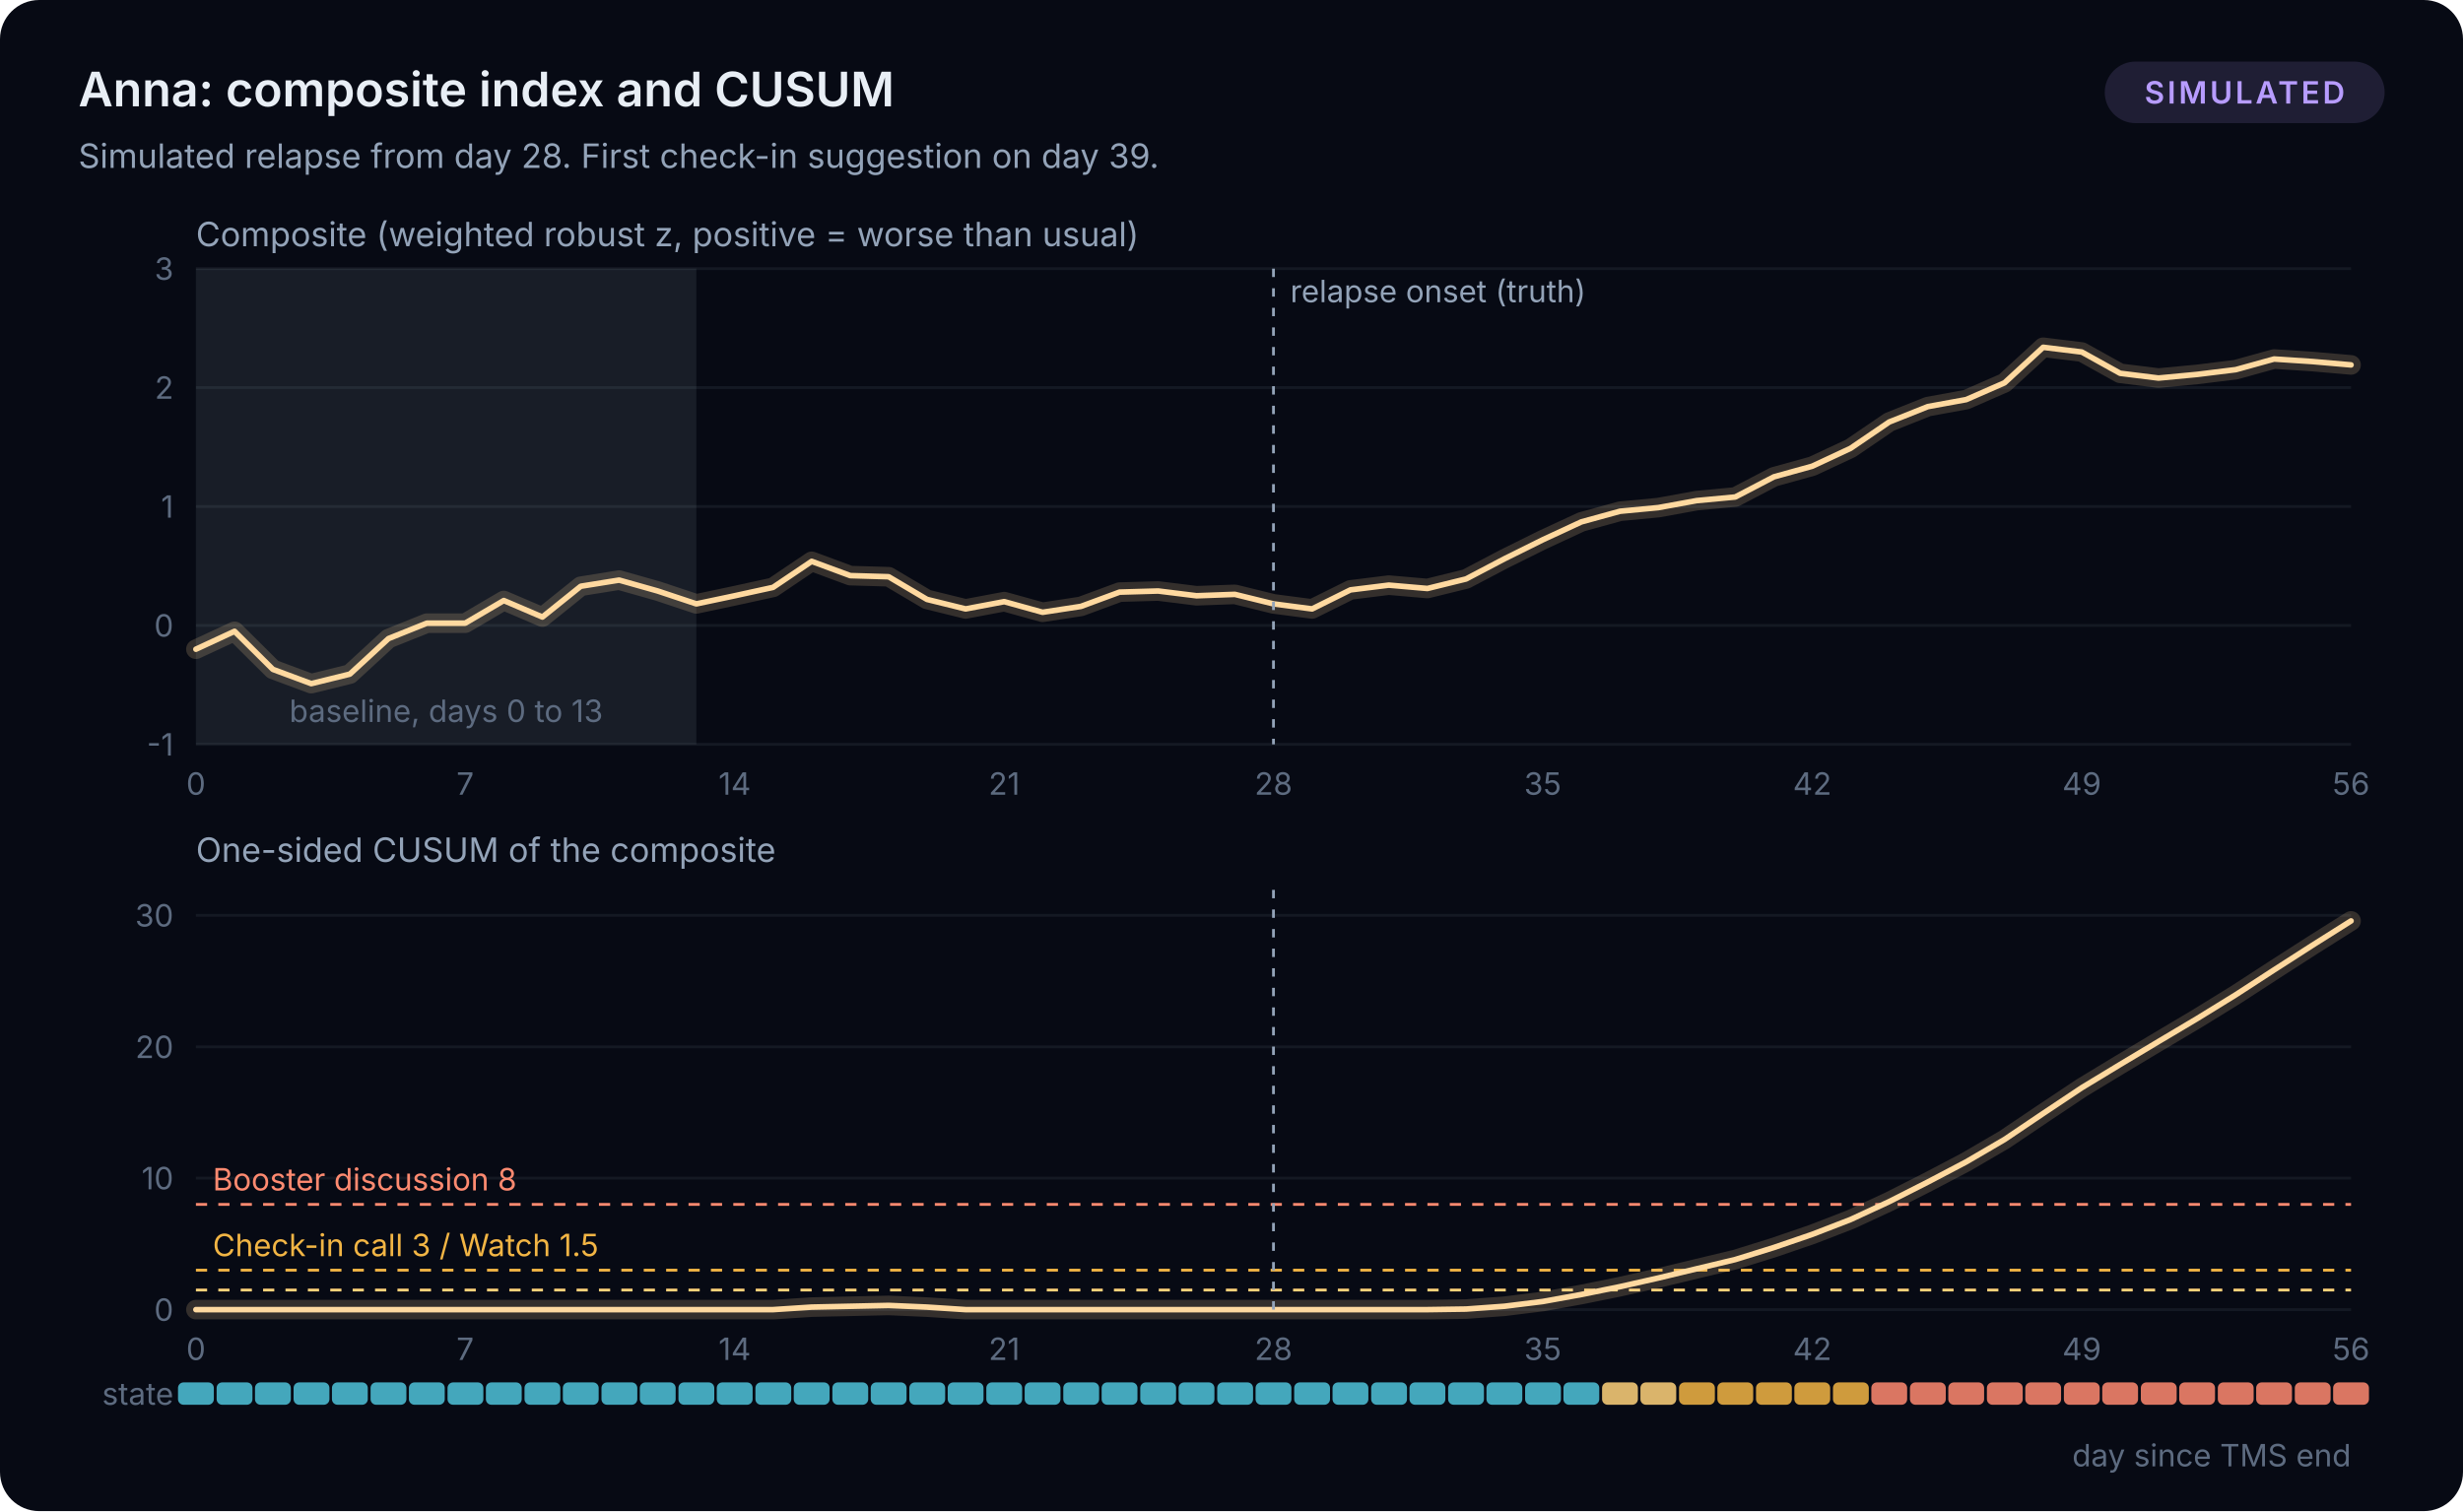
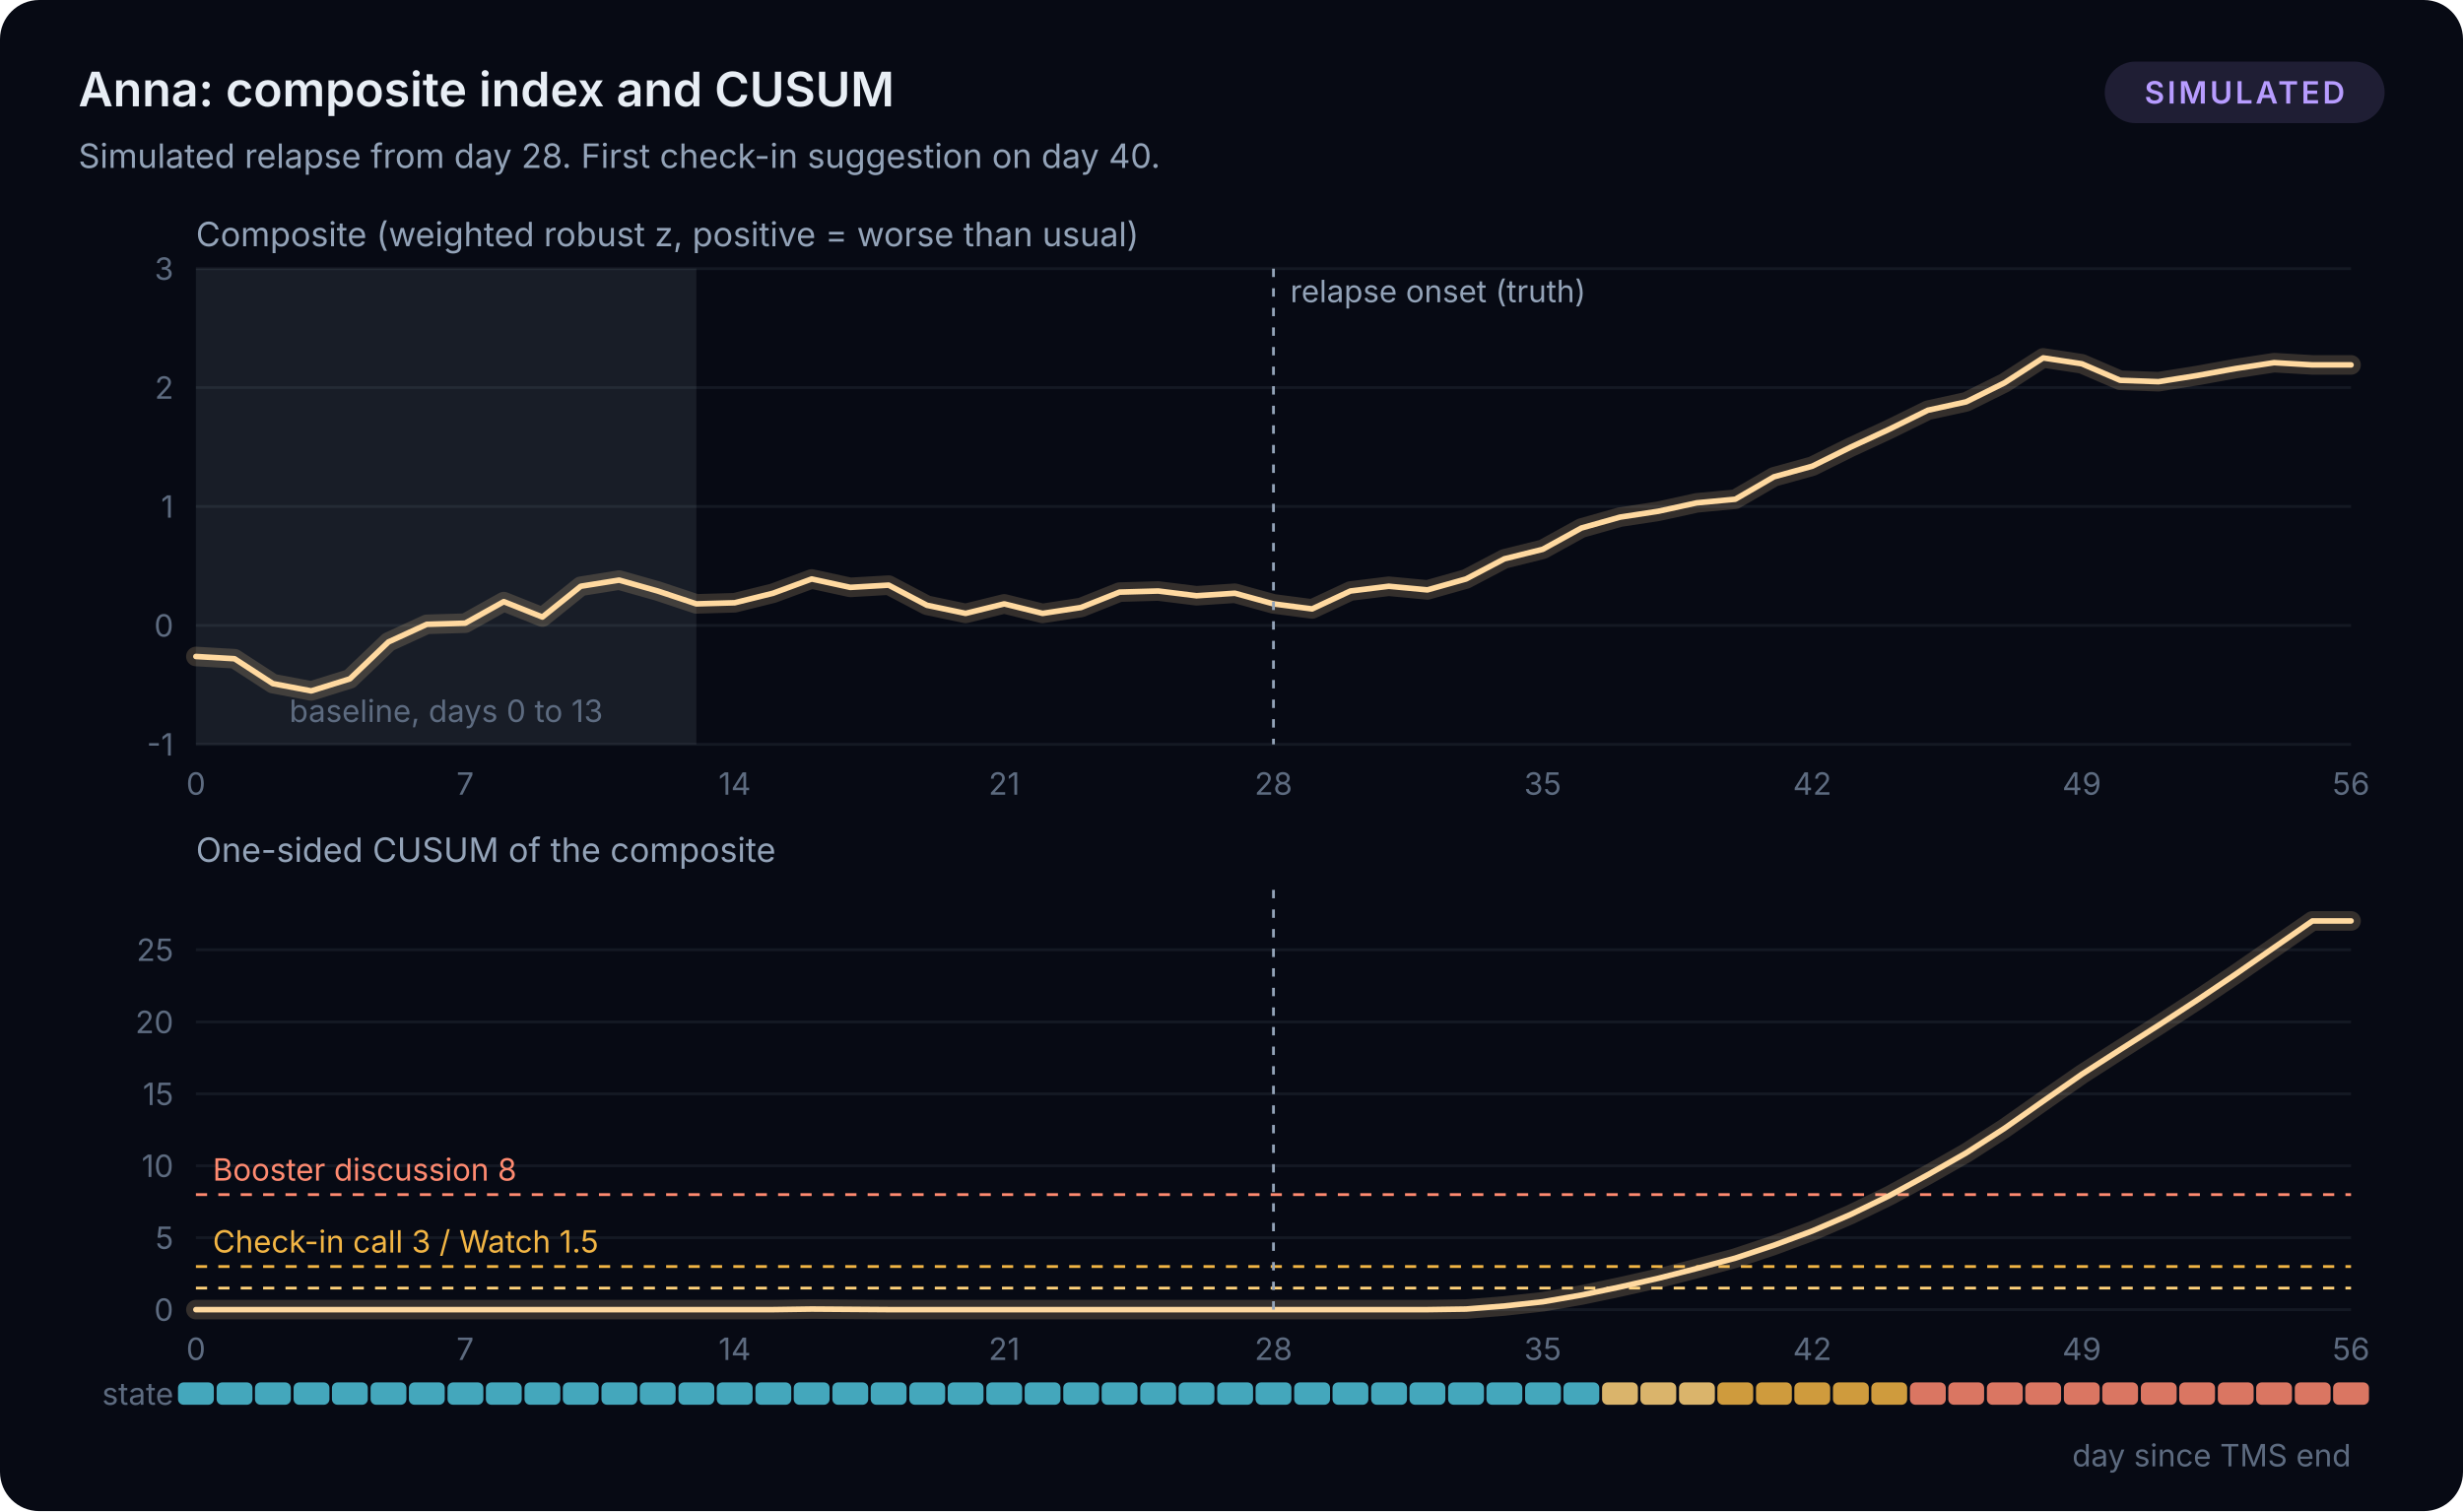
<svg xmlns="http://www.w3.org/2000/svg" viewBox="0 0 880 540" width="880" height="540" font-family="Inter, system-ui, -apple-system, Segoe UI, sans-serif" role="img" aria-label="Anna: composite early-warning index and CUSUM">
  <rect width="880" height="540" rx="14" fill="#070A14" />
  <text x="28.0" y="38.0" font-size="17" fill="#E8EEF5" text-anchor="start" font-weight="600">Anna: composite index and CUSUM</text>
-   <text x="28.0" y="60.0" font-size="12" fill="#93A3B8" text-anchor="start" font-weight="400">Simulated relapse from day 28. First check-in suggestion on day 39.</text>
+   <text x="28.0" y="60.0" font-size="12" fill="#93A3B8" text-anchor="start" font-weight="400">Simulated relapse from day 28. First check-in suggestion on day 40.</text>
  <rect x="752" y="22" width="100" height="22" rx="11" fill="rgba(183,156,255,0.14)" />
  <text x="802.0" y="37.0" font-size="11" fill="#B79CFF" text-anchor="middle" font-weight="600" letter-spacing="1">SIMULATED</text>
  <rect x="70.0" y="96" width="178.8" height="170" fill="rgba(185,202,214,0.10)" />
  <text x="159.4" y="258.0" font-size="11" fill="#5D6B80" text-anchor="middle" font-weight="400">baseline, days 0 to 13</text>
  <line x1="70.0" y1="266.0" x2="840.0" y2="266.0" stroke="rgba(185,202,214,0.08)" stroke-width="1" />
  <text x="62.0" y="270.0" font-size="11" fill="#5D6B80" text-anchor="end" font-weight="400">-1</text>
  <line x1="70.0" y1="223.5" x2="840.0" y2="223.5" stroke="rgba(185,202,214,0.08)" stroke-width="1" />
  <text x="62.0" y="227.5" font-size="11" fill="#5D6B80" text-anchor="end" font-weight="400">0</text>
  <line x1="70.0" y1="181.0" x2="840.0" y2="181.0" stroke="rgba(185,202,214,0.08)" stroke-width="1" />
  <text x="62.0" y="185.0" font-size="11" fill="#5D6B80" text-anchor="end" font-weight="400">1</text>
  <line x1="70.0" y1="138.5" x2="840.0" y2="138.5" stroke="rgba(185,202,214,0.08)" stroke-width="1" />
  <text x="62.0" y="142.5" font-size="11" fill="#5D6B80" text-anchor="end" font-weight="400">2</text>
  <line x1="70.0" y1="96.0" x2="840.0" y2="96.0" stroke="rgba(185,202,214,0.08)" stroke-width="1" />
  <text x="62.0" y="100.0" font-size="11" fill="#5D6B80" text-anchor="end" font-weight="400">3</text>
  <text x="70.0" y="284.0" font-size="11" fill="#5D6B80" text-anchor="middle" font-weight="400">0</text>
  <text x="166.2" y="284.0" font-size="11" fill="#5D6B80" text-anchor="middle" font-weight="400">7</text>
  <text x="262.5" y="284.0" font-size="11" fill="#5D6B80" text-anchor="middle" font-weight="400">14</text>
  <text x="358.8" y="284.0" font-size="11" fill="#5D6B80" text-anchor="middle" font-weight="400">21</text>
  <text x="455.0" y="284.0" font-size="11" fill="#5D6B80" text-anchor="middle" font-weight="400">28</text>
  <text x="551.2" y="284.0" font-size="11" fill="#5D6B80" text-anchor="middle" font-weight="400">35</text>
  <text x="647.5" y="284.0" font-size="11" fill="#5D6B80" text-anchor="middle" font-weight="400">42</text>
  <text x="743.8" y="284.0" font-size="11" fill="#5D6B80" text-anchor="middle" font-weight="400">49</text>
  <text x="840.0" y="284.0" font-size="11" fill="#5D6B80" text-anchor="middle" font-weight="400">56</text>
  <text x="70.0" y="88.0" font-size="12" fill="#93A3B8" text-anchor="start" font-weight="400">Composite (weighted robust z, positive = worse than usual)</text>
-   <path d="M70.0,232.0 L83.8,225.6 L97.5,239.2 L111.2,244.3 L125.0,240.9 L138.8,228.2 L152.5,222.7 L166.2,222.7 L180.0,214.6 L193.8,220.5 L207.5,209.5 L221.2,207.3 L235.0,211.2 L248.8,215.8 L262.5,212.9 L276.2,209.9 L290.0,200.6 L303.8,205.7 L317.5,206.1 L331.2,214.2 L345.0,217.6 L358.8,215.0 L372.5,218.8 L386.2,216.7 L400.0,211.6 L413.8,211.2 L427.5,212.9 L441.2,212.4 L455.0,215.8 L468.8,217.6 L482.5,210.8 L496.2,209.1 L510.0,210.3 L523.8,206.9 L537.5,199.7 L551.2,192.9 L565.0,186.5 L578.8,182.7 L592.5,181.4 L606.2,178.9 L620.0,177.6 L633.8,170.4 L647.5,166.6 L661.2,160.2 L675.0,150.8 L688.8,145.3 L702.5,142.8 L716.2,136.8 L730.0,124.1 L743.8,125.8 L757.5,133.4 L771.2,135.1 L785.0,133.8 L798.8,132.1 L812.5,128.3 L826.2,129.2 L840.0,130.4" fill="none" stroke="#FFD9A0" stroke-width="7" stroke-opacity="0.18" stroke-linecap="round" stroke-linejoin="round" />
-   <path d="M70.0,232.0 L83.8,225.6 L97.5,239.2 L111.2,244.3 L125.0,240.9 L138.8,228.2 L152.5,222.7 L166.2,222.7 L180.0,214.6 L193.8,220.5 L207.5,209.5 L221.2,207.3 L235.0,211.2 L248.8,215.8 L262.5,212.9 L276.2,209.9 L290.0,200.6 L303.8,205.7 L317.5,206.1 L331.2,214.2 L345.0,217.6 L358.8,215.0 L372.5,218.8 L386.2,216.7 L400.0,211.6 L413.8,211.2 L427.5,212.9 L441.2,212.4 L455.0,215.8 L468.8,217.6 L482.5,210.8 L496.2,209.1 L510.0,210.3 L523.8,206.9 L537.5,199.7 L551.2,192.9 L565.0,186.5 L578.8,182.7 L592.5,181.4 L606.2,178.9 L620.0,177.6 L633.8,170.4 L647.5,166.6 L661.2,160.2 L675.0,150.8 L688.8,145.3 L702.5,142.8 L716.2,136.8 L730.0,124.1 L743.8,125.8 L757.5,133.4 L771.2,135.1 L785.0,133.8 L798.8,132.1 L812.5,128.3 L826.2,129.2 L840.0,130.4" fill="none" stroke="#FFD9A0" stroke-width="2" stroke-linecap="round" stroke-linejoin="round" />
-   <circle cx="70.0" cy="232.0" r="7" fill="transparent" />
-   <circle cx="83.8" cy="225.6" r="7" fill="transparent" />
-   <circle cx="97.5" cy="239.2" r="7" fill="transparent" />
-   <circle cx="111.2" cy="244.3" r="7" fill="transparent" />
-   <circle cx="125.0" cy="240.9" r="7" fill="transparent" />
-   <circle cx="138.8" cy="228.2" r="7" fill="transparent" />
-   <circle cx="152.5" cy="222.7" r="7" fill="transparent" />
+   <path d="M70.0,234.6 L83.8,235.4 L97.5,244.3 L111.2,246.9 L125.0,242.6 L138.8,229.4 L152.5,223.1 L166.2,222.7 L180.0,215.0 L193.8,220.5 L207.5,209.5 L221.2,207.3 L235.0,211.2 L248.8,215.8 L262.5,215.4 L276.2,212.0 L290.0,206.9 L303.8,209.9 L317.5,209.1 L331.2,216.3 L345.0,219.2 L358.8,215.8 L372.5,219.2 L386.2,217.1 L400.0,211.6 L413.8,211.2 L427.5,212.9 L441.2,212.0 L455.0,215.8 L468.8,217.6 L482.5,211.2 L496.2,209.5 L510.0,210.8 L523.8,206.9 L537.5,199.7 L551.2,196.3 L565.0,188.7 L578.8,184.8 L592.5,182.7 L606.2,179.7 L620.0,178.4 L633.8,170.4 L647.5,166.6 L661.2,159.8 L675.0,153.4 L688.8,146.6 L702.5,143.6 L716.2,136.8 L730.0,127.9 L743.8,130.0 L757.5,135.9 L771.2,136.4 L785.0,134.2 L798.8,131.7 L812.5,129.6 L826.2,130.4 L840.0,130.4" fill="none" stroke="#FFD9A0" stroke-width="7" stroke-opacity="0.18" stroke-linecap="round" stroke-linejoin="round" />
+   <path d="M70.0,234.6 L83.8,235.4 L97.5,244.3 L111.2,246.9 L125.0,242.6 L138.8,229.4 L152.5,223.1 L166.2,222.7 L180.0,215.0 L193.8,220.5 L207.5,209.5 L221.2,207.3 L235.0,211.2 L248.8,215.8 L262.5,215.4 L276.2,212.0 L290.0,206.9 L303.8,209.9 L317.5,209.1 L331.2,216.3 L345.0,219.2 L358.8,215.8 L372.5,219.2 L386.2,217.1 L400.0,211.6 L413.8,211.2 L427.5,212.9 L441.2,212.0 L455.0,215.8 L468.8,217.6 L482.5,211.2 L496.2,209.5 L510.0,210.8 L523.8,206.9 L537.5,199.7 L551.2,196.3 L565.0,188.7 L578.8,184.8 L592.5,182.7 L606.2,179.7 L620.0,178.4 L633.8,170.4 L647.5,166.6 L661.2,159.8 L675.0,153.4 L688.8,146.6 L702.5,143.6 L716.2,136.8 L730.0,127.9 L743.8,130.0 L757.5,135.9 L771.2,136.4 L785.0,134.2 L798.8,131.7 L812.5,129.6 L826.2,130.4 L840.0,130.4" fill="none" stroke="#FFD9A0" stroke-width="2" stroke-linecap="round" stroke-linejoin="round" />
+   <circle cx="70.0" cy="234.6" r="7" fill="transparent" />
+   <circle cx="83.8" cy="235.4" r="7" fill="transparent" />
+   <circle cx="97.5" cy="244.3" r="7" fill="transparent" />
+   <circle cx="111.2" cy="246.9" r="7" fill="transparent" />
+   <circle cx="125.0" cy="242.6" r="7" fill="transparent" />
+   <circle cx="138.8" cy="229.4" r="7" fill="transparent" />
+   <circle cx="152.5" cy="223.1" r="7" fill="transparent" />
  <circle cx="166.2" cy="222.7" r="7" fill="transparent" />
-   <circle cx="180.0" cy="214.6" r="7" fill="transparent" />
+   <circle cx="180.0" cy="215.0" r="7" fill="transparent" />
  <circle cx="193.8" cy="220.5" r="7" fill="transparent" />
  <circle cx="207.5" cy="209.5" r="7" fill="transparent" />
  <circle cx="221.2" cy="207.3" r="7" fill="transparent" />
  <circle cx="235.0" cy="211.2" r="7" fill="transparent" />
  <circle cx="248.8" cy="215.8" r="7" fill="transparent" />
-   <circle cx="262.5" cy="212.9" r="7" fill="transparent" />
-   <circle cx="276.2" cy="209.9" r="7" fill="transparent" />
-   <circle cx="290.0" cy="200.6" r="7" fill="transparent" />
-   <circle cx="303.8" cy="205.7" r="7" fill="transparent" />
-   <circle cx="317.5" cy="206.1" r="7" fill="transparent" />
-   <circle cx="331.2" cy="214.2" r="7" fill="transparent" />
-   <circle cx="345.0" cy="217.6" r="7" fill="transparent" />
-   <circle cx="358.8" cy="215.0" r="7" fill="transparent" />
-   <circle cx="372.5" cy="218.8" r="7" fill="transparent" />
-   <circle cx="386.2" cy="216.7" r="7" fill="transparent" />
+   <circle cx="262.5" cy="215.4" r="7" fill="transparent" />
+   <circle cx="276.2" cy="212.0" r="7" fill="transparent" />
+   <circle cx="290.0" cy="206.9" r="7" fill="transparent" />
+   <circle cx="303.8" cy="209.9" r="7" fill="transparent" />
+   <circle cx="317.5" cy="209.1" r="7" fill="transparent" />
+   <circle cx="331.2" cy="216.3" r="7" fill="transparent" />
+   <circle cx="345.0" cy="219.2" r="7" fill="transparent" />
+   <circle cx="358.8" cy="215.8" r="7" fill="transparent" />
+   <circle cx="372.5" cy="219.2" r="7" fill="transparent" />
+   <circle cx="386.2" cy="217.1" r="7" fill="transparent" />
  <circle cx="400.0" cy="211.6" r="7" fill="transparent" />
  <circle cx="413.8" cy="211.2" r="7" fill="transparent" />
  <circle cx="427.5" cy="212.9" r="7" fill="transparent" />
-   <circle cx="441.2" cy="212.4" r="7" fill="transparent" />
+   <circle cx="441.2" cy="212.0" r="7" fill="transparent" />
  <circle cx="455.0" cy="215.8" r="7" fill="transparent" />
  <circle cx="468.8" cy="217.6" r="7" fill="transparent" />
-   <circle cx="482.5" cy="210.8" r="7" fill="transparent" />
-   <circle cx="496.2" cy="209.1" r="7" fill="transparent" />
-   <circle cx="510.0" cy="210.3" r="7" fill="transparent" />
+   <circle cx="482.5" cy="211.2" r="7" fill="transparent" />
+   <circle cx="496.2" cy="209.5" r="7" fill="transparent" />
+   <circle cx="510.0" cy="210.8" r="7" fill="transparent" />
  <circle cx="523.8" cy="206.9" r="7" fill="transparent" />
  <circle cx="537.5" cy="199.7" r="7" fill="transparent" />
-   <circle cx="551.2" cy="192.9" r="7" fill="transparent" />
-   <circle cx="565.0" cy="186.5" r="7" fill="transparent" />
-   <circle cx="578.8" cy="182.7" r="7" fill="transparent" />
-   <circle cx="592.5" cy="181.4" r="7" fill="transparent" />
-   <circle cx="606.2" cy="178.9" r="7" fill="transparent" />
-   <circle cx="620.0" cy="177.6" r="7" fill="transparent" />
+   <circle cx="551.2" cy="196.3" r="7" fill="transparent" />
+   <circle cx="565.0" cy="188.7" r="7" fill="transparent" />
+   <circle cx="578.8" cy="184.8" r="7" fill="transparent" />
+   <circle cx="592.5" cy="182.7" r="7" fill="transparent" />
+   <circle cx="606.2" cy="179.7" r="7" fill="transparent" />
+   <circle cx="620.0" cy="178.4" r="7" fill="transparent" />
  <circle cx="633.8" cy="170.4" r="7" fill="transparent" />
  <circle cx="647.5" cy="166.6" r="7" fill="transparent" />
-   <circle cx="661.2" cy="160.2" r="7" fill="transparent" />
-   <circle cx="675.0" cy="150.8" r="7" fill="transparent" />
-   <circle cx="688.8" cy="145.3" r="7" fill="transparent" />
-   <circle cx="702.5" cy="142.8" r="7" fill="transparent" />
+   <circle cx="661.2" cy="159.8" r="7" fill="transparent" />
+   <circle cx="675.0" cy="153.4" r="7" fill="transparent" />
+   <circle cx="688.8" cy="146.6" r="7" fill="transparent" />
+   <circle cx="702.5" cy="143.6" r="7" fill="transparent" />
  <circle cx="716.2" cy="136.8" r="7" fill="transparent" />
-   <circle cx="730.0" cy="124.1" r="7" fill="transparent" />
-   <circle cx="743.8" cy="125.8" r="7" fill="transparent" />
-   <circle cx="757.5" cy="133.4" r="7" fill="transparent" />
-   <circle cx="771.2" cy="135.1" r="7" fill="transparent" />
-   <circle cx="785.0" cy="133.8" r="7" fill="transparent" />
-   <circle cx="798.8" cy="132.1" r="7" fill="transparent" />
-   <circle cx="812.5" cy="128.3" r="7" fill="transparent" />
-   <circle cx="826.2" cy="129.2" r="7" fill="transparent" />
+   <circle cx="730.0" cy="127.9" r="7" fill="transparent" />
+   <circle cx="743.8" cy="130.0" r="7" fill="transparent" />
+   <circle cx="757.5" cy="135.9" r="7" fill="transparent" />
+   <circle cx="771.2" cy="136.4" r="7" fill="transparent" />
+   <circle cx="785.0" cy="134.2" r="7" fill="transparent" />
+   <circle cx="798.8" cy="131.7" r="7" fill="transparent" />
+   <circle cx="812.5" cy="129.6" r="7" fill="transparent" />
+   <circle cx="826.2" cy="130.4" r="7" fill="transparent" />
  <circle cx="840.0" cy="130.4" r="7" fill="transparent" />
  <line x1="455.0" y1="96.0" x2="455.0" y2="266.0" stroke="#93A3B8" stroke-width="1" stroke-dasharray="3 4" />
  <text x="461.0" y="108.0" font-size="11" fill="#93A3B8" text-anchor="start" font-weight="400">relapse onset (truth)</text>
  <text x="70.0" y="308.0" font-size="12" fill="#93A3B8" text-anchor="start" font-weight="400">One-sided CUSUM of the composite</text>
  <line x1="70.0" y1="468.0" x2="840.0" y2="468.0" stroke="rgba(185,202,214,0.08)" stroke-width="1" />
  <text x="62.0" y="472.0" font-size="11" fill="#5D6B80" text-anchor="end" font-weight="400">0</text>
-   <line x1="70.0" y1="421.0" x2="840.0" y2="421.0" stroke="rgba(185,202,214,0.08)" stroke-width="1" />
-   <text x="62.0" y="425.0" font-size="11" fill="#5D6B80" text-anchor="end" font-weight="400">10</text>
-   <line x1="70.0" y1="374.1" x2="840.0" y2="374.1" stroke="rgba(185,202,214,0.08)" stroke-width="1" />
-   <text x="62.0" y="378.1" font-size="11" fill="#5D6B80" text-anchor="end" font-weight="400">20</text>
-   <line x1="70.0" y1="327.1" x2="840.0" y2="327.1" stroke="rgba(185,202,214,0.08)" stroke-width="1" />
-   <text x="62.0" y="331.1" font-size="11" fill="#5D6B80" text-anchor="end" font-weight="400">30</text>
+   <line x1="70.0" y1="442.3" x2="840.0" y2="442.3" stroke="rgba(185,202,214,0.08)" stroke-width="1" />
+   <text x="62.0" y="446.3" font-size="11" fill="#5D6B80" text-anchor="end" font-weight="400">5</text>
+   <line x1="70.0" y1="416.6" x2="840.0" y2="416.6" stroke="rgba(185,202,214,0.08)" stroke-width="1" />
+   <text x="62.0" y="420.6" font-size="11" fill="#5D6B80" text-anchor="end" font-weight="400">10</text>
+   <line x1="70.0" y1="390.9" x2="840.0" y2="390.9" stroke="rgba(185,202,214,0.08)" stroke-width="1" />
+   <text x="62.0" y="394.9" font-size="11" fill="#5D6B80" text-anchor="end" font-weight="400">15</text>
+   <line x1="70.0" y1="365.2" x2="840.0" y2="365.2" stroke="rgba(185,202,214,0.08)" stroke-width="1" />
+   <text x="62.0" y="369.2" font-size="11" fill="#5D6B80" text-anchor="end" font-weight="400">20</text>
+   <line x1="70.0" y1="339.4" x2="840.0" y2="339.4" stroke="rgba(185,202,214,0.08)" stroke-width="1" />
+   <text x="62.0" y="343.4" font-size="11" fill="#5D6B80" text-anchor="end" font-weight="400">25</text>
  <text x="70.0" y="486.0" font-size="11" fill="#5D6B80" text-anchor="middle" font-weight="400">0</text>
  <text x="166.2" y="486.0" font-size="11" fill="#5D6B80" text-anchor="middle" font-weight="400">7</text>
  <text x="262.5" y="486.0" font-size="11" fill="#5D6B80" text-anchor="middle" font-weight="400">14</text>
  <text x="358.8" y="486.0" font-size="11" fill="#5D6B80" text-anchor="middle" font-weight="400">21</text>
  <text x="455.0" y="486.0" font-size="11" fill="#5D6B80" text-anchor="middle" font-weight="400">28</text>
  <text x="551.2" y="486.0" font-size="11" fill="#5D6B80" text-anchor="middle" font-weight="400">35</text>
  <text x="647.5" y="486.0" font-size="11" fill="#5D6B80" text-anchor="middle" font-weight="400">42</text>
  <text x="743.8" y="486.0" font-size="11" fill="#5D6B80" text-anchor="middle" font-weight="400">49</text>
  <text x="840.0" y="486.0" font-size="11" fill="#5D6B80" text-anchor="middle" font-weight="400">56</text>
-   <line x1="70.0" y1="461.0" x2="840.0" y2="461.0" stroke="#FFD27A" stroke-width="1" stroke-dasharray="4 4" />
-   <text x="836.0" y="456.0" font-size="11" fill="#FFD27A" text-anchor="end" font-weight="400" />
-   <line x1="70.0" y1="453.9" x2="840.0" y2="453.9" stroke="#F2B544" stroke-width="1" stroke-dasharray="4 4" />
-   <text x="836.0" y="448.9" font-size="11" fill="#F2B544" text-anchor="end" font-weight="400" />
-   <line x1="70.0" y1="430.4" x2="840.0" y2="430.4" stroke="#FF8A70" stroke-width="1" stroke-dasharray="4 4" />
-   <text x="836.0" y="425.4" font-size="11" fill="#FF8A70" text-anchor="end" font-weight="400" />
-   <text x="76.0" y="425.4" font-size="11" fill="#FF8A70" text-anchor="start" font-weight="400">Booster discussion 8</text>
-   <text x="76.0" y="448.9" font-size="11" fill="#F2B544" text-anchor="start" font-weight="400">Check-in call 3  /  Watch 1.5</text>
-   <path d="M70.0,468.0 L83.8,468.0 L97.5,468.0 L111.2,468.0 L125.0,468.0 L138.8,468.0 L152.5,468.0 L166.2,468.0 L180.0,468.0 L193.8,468.0 L207.5,468.0 L221.2,468.0 L235.0,468.0 L248.8,468.0 L262.5,468.0 L276.2,468.0 L290.0,467.1 L303.8,466.8 L317.5,466.5 L331.2,467.1 L345.0,468.0 L358.8,468.0 L372.5,468.0 L386.2,468.0 L400.0,468.0 L413.8,468.0 L427.5,468.0 L441.2,468.0 L455.0,468.0 L468.8,468.0 L482.5,468.0 L496.2,468.0 L510.0,468.0 L523.8,467.8 L537.5,466.8 L551.2,465.1 L565.0,462.6 L578.8,459.8 L592.5,456.7 L606.2,453.4 L620.0,450.1 L633.8,445.8 L647.5,441.1 L661.2,435.8 L675.0,429.4 L688.8,422.4 L702.5,415.2 L716.2,407.2 L730.0,397.9 L743.8,388.7 L757.5,380.4 L771.2,372.2 L785.0,364.0 L798.8,355.5 L812.5,346.6 L826.2,337.8 L840.0,329.1" fill="none" stroke="#FFD9A0" stroke-width="7" stroke-opacity="0.18" stroke-linecap="round" stroke-linejoin="round" />
-   <path d="M70.0,468.0 L83.8,468.0 L97.5,468.0 L111.2,468.0 L125.0,468.0 L138.8,468.0 L152.5,468.0 L166.2,468.0 L180.0,468.0 L193.8,468.0 L207.5,468.0 L221.2,468.0 L235.0,468.0 L248.8,468.0 L262.5,468.0 L276.2,468.0 L290.0,467.1 L303.8,466.8 L317.5,466.5 L331.2,467.1 L345.0,468.0 L358.8,468.0 L372.5,468.0 L386.2,468.0 L400.0,468.0 L413.8,468.0 L427.5,468.0 L441.2,468.0 L455.0,468.0 L468.8,468.0 L482.5,468.0 L496.2,468.0 L510.0,468.0 L523.8,467.8 L537.5,466.8 L551.2,465.1 L565.0,462.6 L578.8,459.8 L592.5,456.7 L606.2,453.4 L620.0,450.1 L633.8,445.8 L647.5,441.1 L661.2,435.8 L675.0,429.4 L688.8,422.4 L702.5,415.2 L716.2,407.2 L730.0,397.9 L743.8,388.7 L757.5,380.4 L771.2,372.2 L785.0,364.0 L798.8,355.5 L812.5,346.6 L826.2,337.8 L840.0,329.1" fill="none" stroke="#FFD9A0" stroke-width="2" stroke-linecap="round" stroke-linejoin="round" />
+   <line x1="70.0" y1="460.3" x2="840.0" y2="460.3" stroke="#FFD27A" stroke-width="1" stroke-dasharray="4 4" />
+   <text x="836.0" y="455.3" font-size="11" fill="#FFD27A" text-anchor="end" font-weight="400" />
+   <line x1="70.0" y1="452.6" x2="840.0" y2="452.6" stroke="#F2B544" stroke-width="1" stroke-dasharray="4 4" />
+   <text x="836.0" y="447.6" font-size="11" fill="#F2B544" text-anchor="end" font-weight="400" />
+   <line x1="70.0" y1="426.9" x2="840.0" y2="426.9" stroke="#FF8A70" stroke-width="1" stroke-dasharray="4 4" />
+   <text x="836.0" y="421.9" font-size="11" fill="#FF8A70" text-anchor="end" font-weight="400" />
+   <text x="76.0" y="421.9" font-size="11" fill="#FF8A70" text-anchor="start" font-weight="400">Booster discussion 8</text>
+   <text x="76.0" y="447.6" font-size="11" fill="#F2B544" text-anchor="start" font-weight="400">Check-in call 3  /  Watch 1.5</text>
+   <path d="M70.0,468.0 L83.8,468.0 L97.5,468.0 L111.2,468.0 L125.0,468.0 L138.8,468.0 L152.5,468.0 L166.2,468.0 L180.0,468.0 L193.8,468.0 L207.5,468.0 L221.2,468.0 L235.0,468.0 L248.8,468.0 L262.5,468.0 L276.2,468.0 L290.0,467.8 L303.8,467.9 L317.5,468.0 L331.2,468.0 L345.0,468.0 L358.8,468.0 L372.5,468.0 L386.2,468.0 L400.0,468.0 L413.8,468.0 L427.5,468.0 L441.2,468.0 L455.0,468.0 L468.8,468.0 L482.5,468.0 L496.2,468.0 L510.0,468.0 L523.8,467.8 L537.5,466.7 L551.2,465.2 L565.0,462.8 L578.8,459.9 L592.5,456.8 L606.2,453.3 L620.0,449.6 L633.8,445.0 L647.5,439.9 L661.2,434.0 L675.0,427.3 L688.8,419.8 L702.5,412.0 L716.2,403.2 L730.0,393.5 L743.8,383.9 L757.5,375.1 L771.2,366.4 L785.0,357.4 L798.8,348.1 L812.5,338.6 L826.2,329.1 L840.0,329.1" fill="none" stroke="#FFD9A0" stroke-width="7" stroke-opacity="0.18" stroke-linecap="round" stroke-linejoin="round" />
+   <path d="M70.0,468.0 L83.8,468.0 L97.5,468.0 L111.2,468.0 L125.0,468.0 L138.8,468.0 L152.5,468.0 L166.2,468.0 L180.0,468.0 L193.8,468.0 L207.5,468.0 L221.2,468.0 L235.0,468.0 L248.8,468.0 L262.5,468.0 L276.2,468.0 L290.0,467.8 L303.8,467.9 L317.5,468.0 L331.2,468.0 L345.0,468.0 L358.8,468.0 L372.5,468.0 L386.2,468.0 L400.0,468.0 L413.8,468.0 L427.5,468.0 L441.2,468.0 L455.0,468.0 L468.8,468.0 L482.5,468.0 L496.2,468.0 L510.0,468.0 L523.8,467.8 L537.5,466.7 L551.2,465.2 L565.0,462.8 L578.8,459.9 L592.5,456.8 L606.2,453.3 L620.0,449.6 L633.8,445.0 L647.5,439.9 L661.2,434.0 L675.0,427.3 L688.8,419.8 L702.5,412.0 L716.2,403.2 L730.0,393.5 L743.8,383.9 L757.5,375.1 L771.2,366.4 L785.0,357.4 L798.8,348.1 L812.5,338.6 L826.2,329.1 L840.0,329.1" fill="none" stroke="#FFD9A0" stroke-width="2" stroke-linecap="round" stroke-linejoin="round" />
  <circle cx="70.0" cy="468.0" r="7" fill="transparent" />
  <circle cx="83.8" cy="468.0" r="7" fill="transparent" />
  <circle cx="97.5" cy="468.0" r="7" fill="transparent" />
  <circle cx="111.2" cy="468.0" r="7" fill="transparent" />
  <circle cx="125.0" cy="468.0" r="7" fill="transparent" />
  <circle cx="138.8" cy="468.0" r="7" fill="transparent" />
  <circle cx="152.5" cy="468.0" r="7" fill="transparent" />
  <circle cx="166.2" cy="468.0" r="7" fill="transparent" />
  <circle cx="180.0" cy="468.0" r="7" fill="transparent" />
  <circle cx="193.8" cy="468.0" r="7" fill="transparent" />
  <circle cx="207.5" cy="468.0" r="7" fill="transparent" />
  <circle cx="221.2" cy="468.0" r="7" fill="transparent" />
  <circle cx="235.0" cy="468.0" r="7" fill="transparent" />
  <circle cx="248.8" cy="468.0" r="7" fill="transparent" />
  <circle cx="262.5" cy="468.0" r="7" fill="transparent" />
  <circle cx="276.2" cy="468.0" r="7" fill="transparent" />
-   <circle cx="290.0" cy="467.1" r="7" fill="transparent" />
-   <circle cx="303.8" cy="466.8" r="7" fill="transparent" />
-   <circle cx="317.5" cy="466.5" r="7" fill="transparent" />
-   <circle cx="331.2" cy="467.1" r="7" fill="transparent" />
+   <circle cx="290.0" cy="467.8" r="7" fill="transparent" />
+   <circle cx="303.8" cy="467.9" r="7" fill="transparent" />
+   <circle cx="317.5" cy="468.0" r="7" fill="transparent" />
+   <circle cx="331.2" cy="468.0" r="7" fill="transparent" />
  <circle cx="345.0" cy="468.0" r="7" fill="transparent" />
  <circle cx="358.8" cy="468.0" r="7" fill="transparent" />
  <circle cx="372.5" cy="468.0" r="7" fill="transparent" />
  <circle cx="386.2" cy="468.0" r="7" fill="transparent" />
  <circle cx="400.0" cy="468.0" r="7" fill="transparent" />
  <circle cx="413.8" cy="468.0" r="7" fill="transparent" />
  <circle cx="427.5" cy="468.0" r="7" fill="transparent" />
  <circle cx="441.2" cy="468.0" r="7" fill="transparent" />
  <circle cx="455.0" cy="468.0" r="7" fill="transparent" />
  <circle cx="468.8" cy="468.0" r="7" fill="transparent" />
  <circle cx="482.5" cy="468.0" r="7" fill="transparent" />
  <circle cx="496.2" cy="468.0" r="7" fill="transparent" />
  <circle cx="510.0" cy="468.0" r="7" fill="transparent" />
  <circle cx="523.8" cy="467.8" r="7" fill="transparent" />
-   <circle cx="537.5" cy="466.8" r="7" fill="transparent" />
-   <circle cx="551.2" cy="465.1" r="7" fill="transparent" />
-   <circle cx="565.0" cy="462.6" r="7" fill="transparent" />
-   <circle cx="578.8" cy="459.8" r="7" fill="transparent" />
-   <circle cx="592.5" cy="456.7" r="7" fill="transparent" />
-   <circle cx="606.2" cy="453.4" r="7" fill="transparent" />
-   <circle cx="620.0" cy="450.1" r="7" fill="transparent" />
-   <circle cx="633.8" cy="445.8" r="7" fill="transparent" />
-   <circle cx="647.5" cy="441.1" r="7" fill="transparent" />
-   <circle cx="661.2" cy="435.8" r="7" fill="transparent" />
-   <circle cx="675.0" cy="429.4" r="7" fill="transparent" />
-   <circle cx="688.8" cy="422.4" r="7" fill="transparent" />
-   <circle cx="702.5" cy="415.2" r="7" fill="transparent" />
-   <circle cx="716.2" cy="407.2" r="7" fill="transparent" />
-   <circle cx="730.0" cy="397.9" r="7" fill="transparent" />
-   <circle cx="743.8" cy="388.7" r="7" fill="transparent" />
-   <circle cx="757.5" cy="380.4" r="7" fill="transparent" />
-   <circle cx="771.2" cy="372.2" r="7" fill="transparent" />
-   <circle cx="785.0" cy="364.0" r="7" fill="transparent" />
-   <circle cx="798.8" cy="355.5" r="7" fill="transparent" />
-   <circle cx="812.5" cy="346.6" r="7" fill="transparent" />
-   <circle cx="826.2" cy="337.8" r="7" fill="transparent" />
+   <circle cx="537.5" cy="466.7" r="7" fill="transparent" />
+   <circle cx="551.2" cy="465.2" r="7" fill="transparent" />
+   <circle cx="565.0" cy="462.8" r="7" fill="transparent" />
+   <circle cx="578.8" cy="459.9" r="7" fill="transparent" />
+   <circle cx="592.5" cy="456.8" r="7" fill="transparent" />
+   <circle cx="606.2" cy="453.3" r="7" fill="transparent" />
+   <circle cx="620.0" cy="449.6" r="7" fill="transparent" />
+   <circle cx="633.8" cy="445.0" r="7" fill="transparent" />
+   <circle cx="647.5" cy="439.9" r="7" fill="transparent" />
+   <circle cx="661.2" cy="434.0" r="7" fill="transparent" />
+   <circle cx="675.0" cy="427.3" r="7" fill="transparent" />
+   <circle cx="688.8" cy="419.8" r="7" fill="transparent" />
+   <circle cx="702.5" cy="412.0" r="7" fill="transparent" />
+   <circle cx="716.2" cy="403.2" r="7" fill="transparent" />
+   <circle cx="730.0" cy="393.5" r="7" fill="transparent" />
+   <circle cx="743.8" cy="383.9" r="7" fill="transparent" />
+   <circle cx="757.5" cy="375.1" r="7" fill="transparent" />
+   <circle cx="771.2" cy="366.4" r="7" fill="transparent" />
+   <circle cx="785.0" cy="357.4" r="7" fill="transparent" />
+   <circle cx="798.8" cy="348.1" r="7" fill="transparent" />
+   <circle cx="812.5" cy="338.6" r="7" fill="transparent" />
+   <circle cx="826.2" cy="329.1" r="7" fill="transparent" />
  <circle cx="840.0" cy="329.1" r="7" fill="transparent" />
  <line x1="455.0" y1="318.0" x2="455.0" y2="468.0" stroke="#93A3B8" stroke-width="1" stroke-dasharray="3 4" />
  <text x="461.0" y="330.0" font-size="11" fill="#93A3B8" text-anchor="start" font-weight="400" />
  <rect x="63.6" y="494" width="12.8" height="8" rx="2" fill="#4FC3D9" fill-opacity="0.85" />
  <rect x="77.4" y="494" width="12.8" height="8" rx="2" fill="#4FC3D9" fill-opacity="0.85" />
  <rect x="91.1" y="494" width="12.8" height="8" rx="2" fill="#4FC3D9" fill-opacity="0.85" />
  <rect x="104.9" y="494" width="12.8" height="8" rx="2" fill="#4FC3D9" fill-opacity="0.85" />
  <rect x="118.6" y="494" width="12.8" height="8" rx="2" fill="#4FC3D9" fill-opacity="0.85" />
  <rect x="132.4" y="494" width="12.8" height="8" rx="2" fill="#4FC3D9" fill-opacity="0.85" />
  <rect x="146.1" y="494" width="12.8" height="8" rx="2" fill="#4FC3D9" fill-opacity="0.85" />
  <rect x="159.9" y="494" width="12.8" height="8" rx="2" fill="#4FC3D9" fill-opacity="0.85" />
  <rect x="173.6" y="494" width="12.8" height="8" rx="2" fill="#4FC3D9" fill-opacity="0.85" />
  <rect x="187.4" y="494" width="12.8" height="8" rx="2" fill="#4FC3D9" fill-opacity="0.85" />
  <rect x="201.1" y="494" width="12.8" height="8" rx="2" fill="#4FC3D9" fill-opacity="0.85" />
  <rect x="214.9" y="494" width="12.8" height="8" rx="2" fill="#4FC3D9" fill-opacity="0.85" />
  <rect x="228.6" y="494" width="12.8" height="8" rx="2" fill="#4FC3D9" fill-opacity="0.85" />
  <rect x="242.4" y="494" width="12.8" height="8" rx="2" fill="#4FC3D9" fill-opacity="0.85" />
  <rect x="256.1" y="494" width="12.8" height="8" rx="2" fill="#4FC3D9" fill-opacity="0.85" />
  <rect x="269.9" y="494" width="12.8" height="8" rx="2" fill="#4FC3D9" fill-opacity="0.85" />
  <rect x="283.6" y="494" width="12.8" height="8" rx="2" fill="#4FC3D9" fill-opacity="0.85" />
  <rect x="297.4" y="494" width="12.8" height="8" rx="2" fill="#4FC3D9" fill-opacity="0.85" />
  <rect x="311.1" y="494" width="12.8" height="8" rx="2" fill="#4FC3D9" fill-opacity="0.85" />
  <rect x="324.9" y="494" width="12.8" height="8" rx="2" fill="#4FC3D9" fill-opacity="0.85" />
  <rect x="338.6" y="494" width="12.8" height="8" rx="2" fill="#4FC3D9" fill-opacity="0.85" />
  <rect x="352.4" y="494" width="12.8" height="8" rx="2" fill="#4FC3D9" fill-opacity="0.85" />
  <rect x="366.1" y="494" width="12.8" height="8" rx="2" fill="#4FC3D9" fill-opacity="0.85" />
  <rect x="379.9" y="494" width="12.8" height="8" rx="2" fill="#4FC3D9" fill-opacity="0.85" />
  <rect x="393.6" y="494" width="12.8" height="8" rx="2" fill="#4FC3D9" fill-opacity="0.85" />
  <rect x="407.4" y="494" width="12.8" height="8" rx="2" fill="#4FC3D9" fill-opacity="0.85" />
  <rect x="421.1" y="494" width="12.8" height="8" rx="2" fill="#4FC3D9" fill-opacity="0.85" />
  <rect x="434.9" y="494" width="12.8" height="8" rx="2" fill="#4FC3D9" fill-opacity="0.85" />
  <rect x="448.6" y="494" width="12.8" height="8" rx="2" fill="#4FC3D9" fill-opacity="0.85" />
  <rect x="462.4" y="494" width="12.8" height="8" rx="2" fill="#4FC3D9" fill-opacity="0.85" />
  <rect x="476.1" y="494" width="12.8" height="8" rx="2" fill="#4FC3D9" fill-opacity="0.85" />
  <rect x="489.9" y="494" width="12.8" height="8" rx="2" fill="#4FC3D9" fill-opacity="0.85" />
  <rect x="503.6" y="494" width="12.8" height="8" rx="2" fill="#4FC3D9" fill-opacity="0.85" />
  <rect x="517.4" y="494" width="12.8" height="8" rx="2" fill="#4FC3D9" fill-opacity="0.85" />
  <rect x="531.1" y="494" width="12.8" height="8" rx="2" fill="#4FC3D9" fill-opacity="0.85" />
  <rect x="544.9" y="494" width="12.8" height="8" rx="2" fill="#4FC3D9" fill-opacity="0.85" />
  <rect x="558.6" y="494" width="12.8" height="8" rx="2" fill="#4FC3D9" fill-opacity="0.85" />
  <rect x="572.4" y="494" width="12.8" height="8" rx="2" fill="#FFD27A" fill-opacity="0.85" />
  <rect x="586.1" y="494" width="12.8" height="8" rx="2" fill="#FFD27A" fill-opacity="0.85" />
-   <rect x="599.9" y="494" width="12.8" height="8" rx="2" fill="#F2B544" fill-opacity="0.85" />
+   <rect x="599.9" y="494" width="12.8" height="8" rx="2" fill="#FFD27A" fill-opacity="0.85" />
  <rect x="613.6" y="494" width="12.8" height="8" rx="2" fill="#F2B544" fill-opacity="0.85" />
  <rect x="627.4" y="494" width="12.8" height="8" rx="2" fill="#F2B544" fill-opacity="0.85" />
  <rect x="641.1" y="494" width="12.8" height="8" rx="2" fill="#F2B544" fill-opacity="0.85" />
  <rect x="654.9" y="494" width="12.8" height="8" rx="2" fill="#F2B544" fill-opacity="0.85" />
-   <rect x="668.6" y="494" width="12.8" height="8" rx="2" fill="#FF8A70" fill-opacity="0.85" />
+   <rect x="668.6" y="494" width="12.8" height="8" rx="2" fill="#F2B544" fill-opacity="0.85" />
  <rect x="682.4" y="494" width="12.8" height="8" rx="2" fill="#FF8A70" fill-opacity="0.85" />
  <rect x="696.1" y="494" width="12.8" height="8" rx="2" fill="#FF8A70" fill-opacity="0.85" />
  <rect x="709.9" y="494" width="12.8" height="8" rx="2" fill="#FF8A70" fill-opacity="0.85" />
  <rect x="723.6" y="494" width="12.8" height="8" rx="2" fill="#FF8A70" fill-opacity="0.85" />
  <rect x="737.4" y="494" width="12.8" height="8" rx="2" fill="#FF8A70" fill-opacity="0.85" />
  <rect x="751.1" y="494" width="12.8" height="8" rx="2" fill="#FF8A70" fill-opacity="0.85" />
  <rect x="764.9" y="494" width="12.8" height="8" rx="2" fill="#FF8A70" fill-opacity="0.85" />
  <rect x="778.6" y="494" width="12.8" height="8" rx="2" fill="#FF8A70" fill-opacity="0.85" />
  <rect x="792.4" y="494" width="12.8" height="8" rx="2" fill="#FF8A70" fill-opacity="0.85" />
  <rect x="806.1" y="494" width="12.8" height="8" rx="2" fill="#FF8A70" fill-opacity="0.85" />
  <rect x="819.9" y="494" width="12.8" height="8" rx="2" fill="#FF8A70" fill-opacity="0.85" />
  <rect x="833.6" y="494" width="12.8" height="8" rx="2" fill="#FF8A70" fill-opacity="0.85" />
  <text x="62.0" y="502.0" font-size="11" fill="#5D6B80" text-anchor="end" font-weight="400">state</text>
  <text x="840.0" y="524.0" font-size="11" fill="#5D6B80" text-anchor="end" font-weight="400">day since TMS end</text>
</svg>
